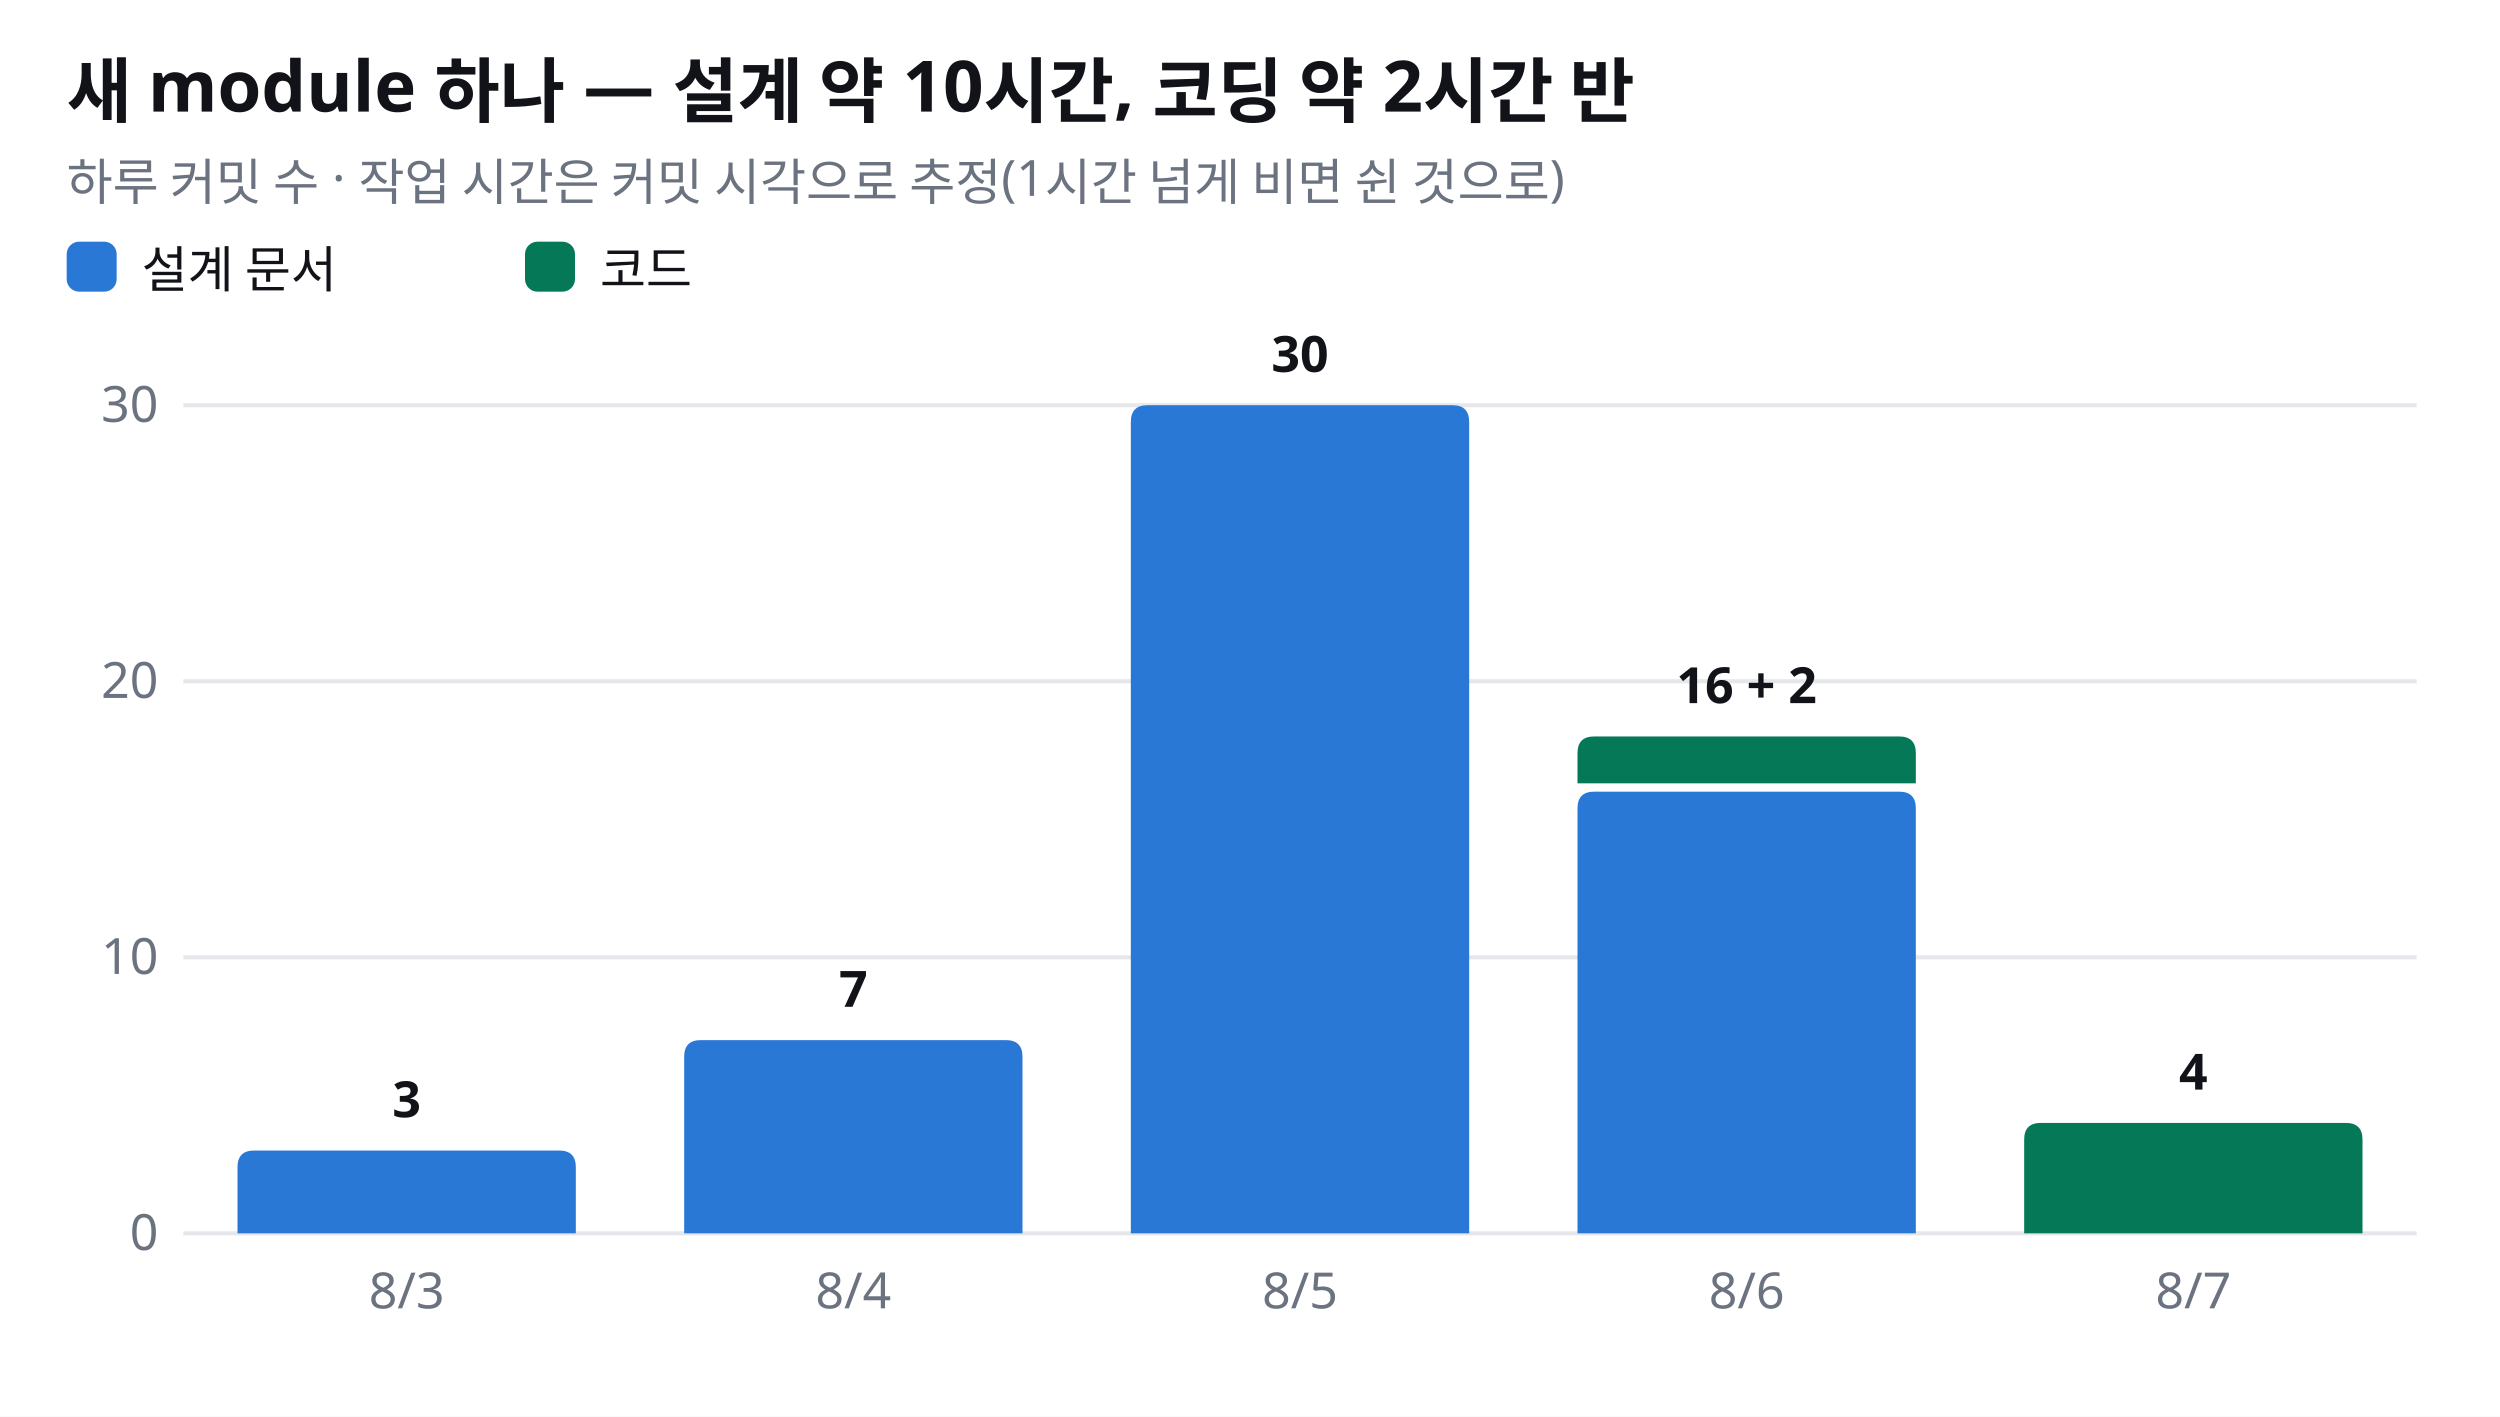
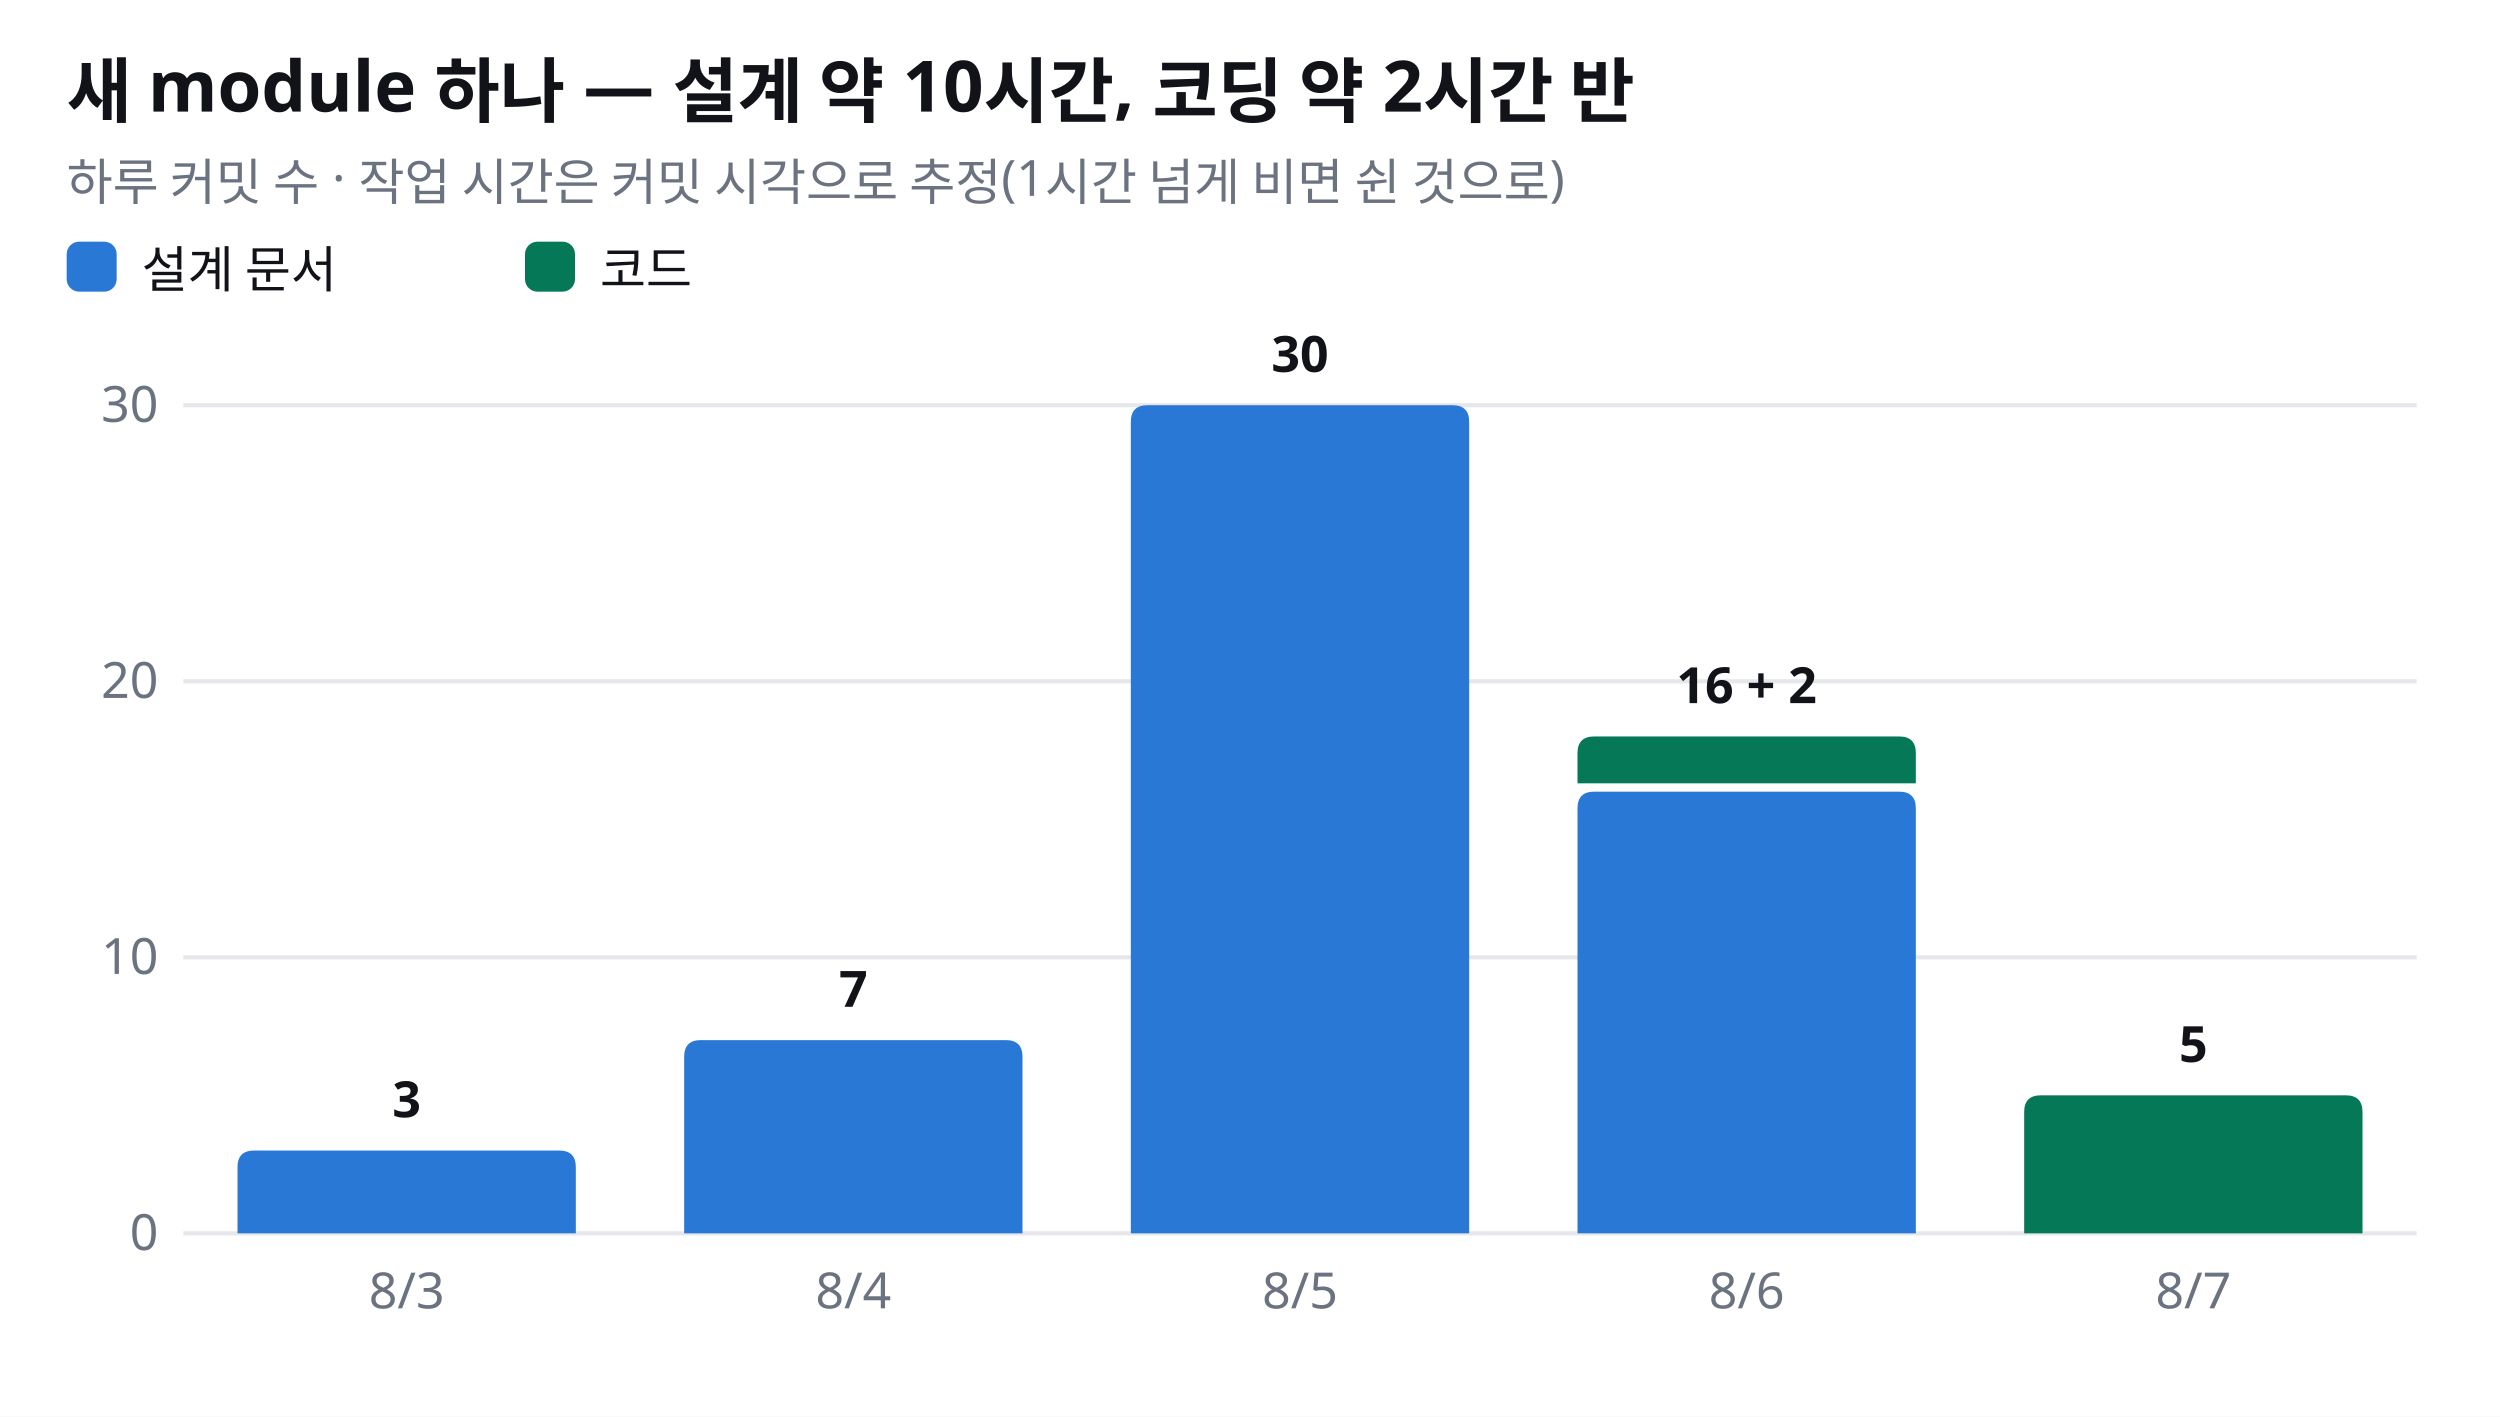
<svg xmlns="http://www.w3.org/2000/svg" viewBox="0 0 600 340" width="600" height="340" role="img" aria-labelledby="t d">
  <rect width="600" height="340" fill="#ffffff" />
  <g font-family="Pretendard, 'Apple SD Gothic Neo', 'Noto Sans KR', 'Malgun Gothic', sans-serif">
    <text x="16" y="28" font-size="17" fill="#111318" font-weight="700">새 module 하나 — 설계 약 10시간, 코딩 약 2시간 반</text>
    <text x="16" y="48" font-size="12" fill="#6b7280">하루 커밋 수 · 작업 시간은 커밋 시각으로 추정(1시간 넘게 비면 쉰 것으로)</text>
    <rect x="16" y="58" width="12" height="12" rx="3" fill="#2a78d6" />
    <text x="34" y="69" font-size="12" fill="#111318">설계 문서</text>
    <rect x="126" y="58" width="12" height="12" rx="3" fill="#047857" />
    <text x="144" y="69" font-size="12" fill="#111318">코드</text>
    <line x1="44" x2="580" y1="296" y2="296" stroke="#e5e7eb" />
    <text x="38" y="300" font-size="12" fill="#6b7280" text-anchor="end">0</text>
    <line x1="44" x2="580" y1="229.75" y2="229.75" stroke="#e5e7eb" />
    <text x="38" y="233.75" font-size="12" fill="#6b7280" text-anchor="end">10</text>
    <line x1="44" x2="580" y1="163.5" y2="163.5" stroke="#e5e7eb" />
    <text x="38" y="167.5" font-size="12" fill="#6b7280" text-anchor="end">20</text>
    <line x1="44" x2="580" y1="97.25" y2="97.25" stroke="#e5e7eb" />
    <text x="38" y="101.25" font-size="12" fill="#6b7280" text-anchor="end">30</text>
    <path d="M57,296 V280.125 Q57,276.125 61,276.125 H134.2 Q138.2,276.125 138.2,280.125 V296 Z" fill="#2a78d6" />
    <text x="97.6" y="268.125" font-size="12" fill="#111318" text-anchor="middle" font-weight="600">3</text>
    <text x="97.6" y="314" font-size="12" fill="#6b7280" text-anchor="middle">8/3</text>
    <path d="M164.2,296 V253.625 Q164.2,249.625 168.2,249.625 H241.4 Q245.4,249.625 245.4,253.625 V296 Z" fill="#2a78d6" />
    <text x="204.8" y="241.625" font-size="12" fill="#111318" text-anchor="middle" font-weight="600">7</text>
    <text x="204.8" y="314" font-size="12" fill="#6b7280" text-anchor="middle">8/4</text>
    <path d="M271.4,296 V101.25 Q271.4,97.25 275.4,97.25 H348.6 Q352.6,97.25 352.6,101.25 V296 Z" fill="#2a78d6" />
    <text x="312" y="89.25" font-size="12" fill="#111318" text-anchor="middle" font-weight="600">30</text>
    <text x="312" y="314" font-size="12" fill="#6b7280" text-anchor="middle">8/5</text>
    <path d="M378.6,296 V194 Q378.6,190 382.6,190 H455.8 Q459.8,190 459.8,194 V296 Z" fill="#2a78d6" />
    <path d="M378.6,188 V180.75 Q378.6,176.75 382.6,176.75 H455.8 Q459.8,176.75 459.8,180.75 V188 Z" fill="#047857" />
    <text x="419.2" y="168.75" font-size="12" fill="#111318" text-anchor="middle" font-weight="600">16 + 2</text>
    <text x="419.2" y="314" font-size="12" fill="#6b7280" text-anchor="middle">8/6</text>
-     <path d="M485.8,296 V273.5 Q485.8,269.5 489.8,269.5 H563 Q567,269.5 567,273.5 V296 Z" fill="#047857" />
-     <text x="526.4" y="261.5" font-size="12" fill="#111318" text-anchor="middle" font-weight="600">4</text>
+     <path d="M485.8,296 V266.875 Q485.8,262.875 489.8,262.875 H563 Q567,262.875 567,266.875 V296 Z" fill="#047857" />
+     <text x="526.4" y="254.875" font-size="12" fill="#111318" text-anchor="middle" font-weight="600">5</text>
    <text x="526.4" y="314" font-size="12" fill="#6b7280" text-anchor="middle">8/7</text>
  </g>
</svg>
